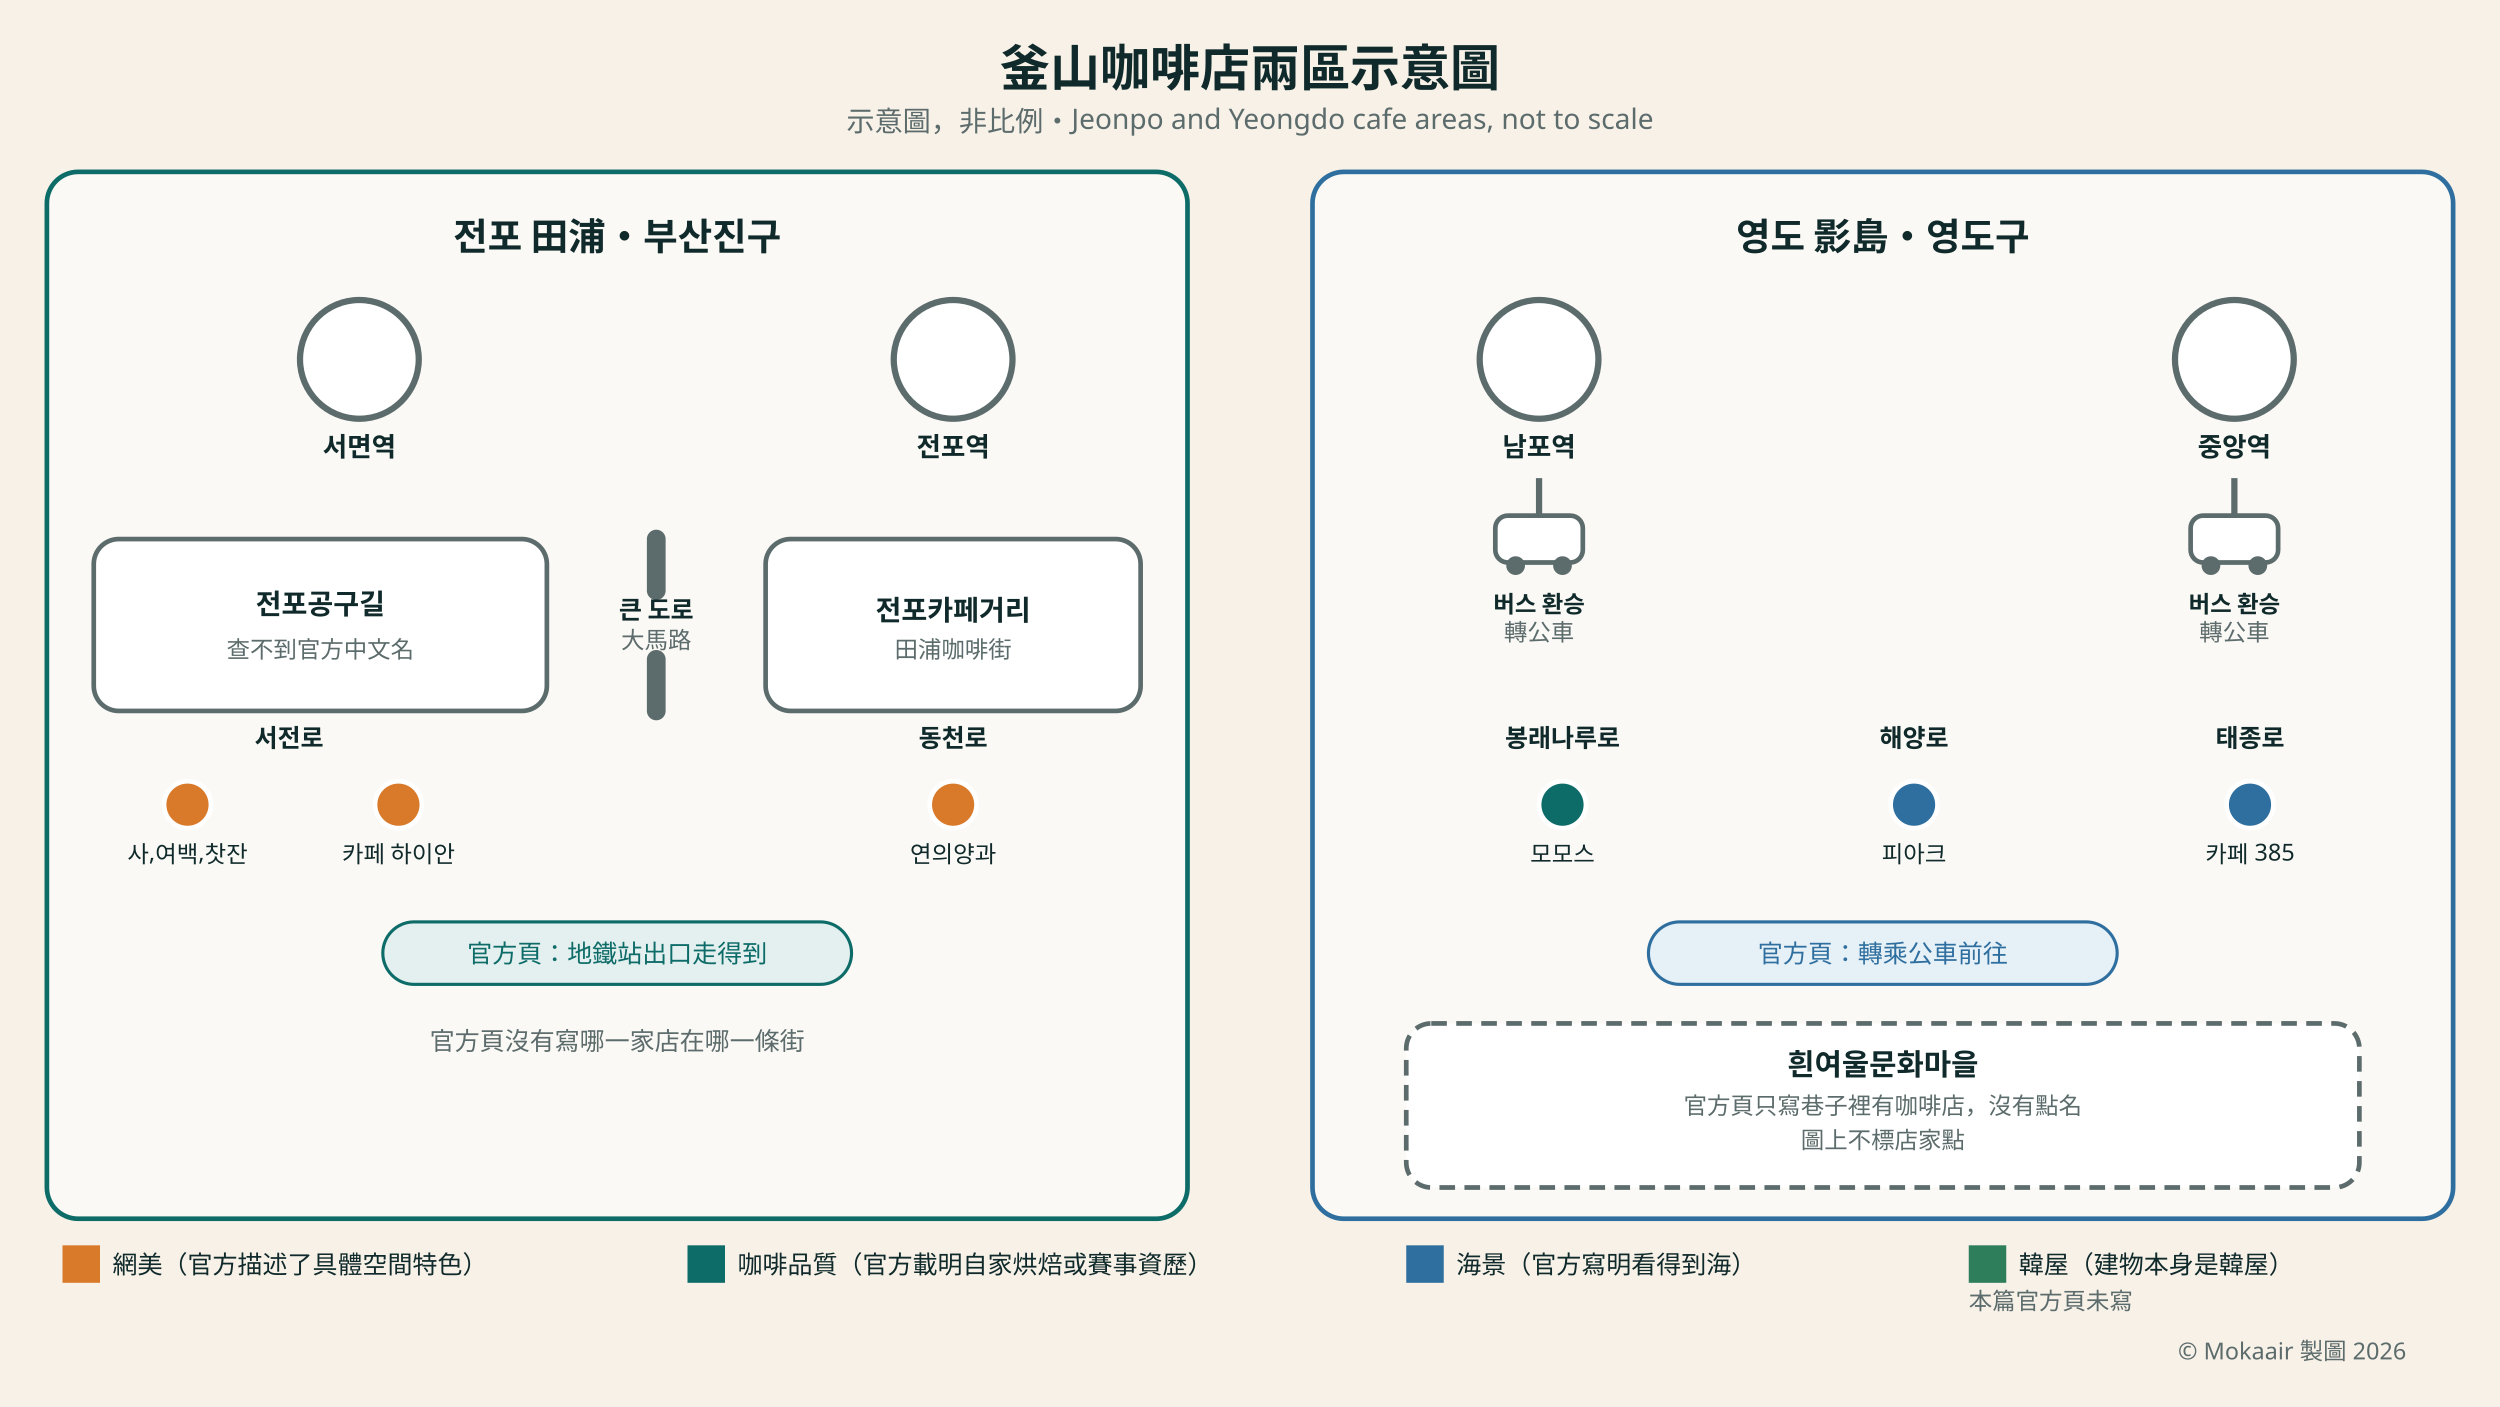
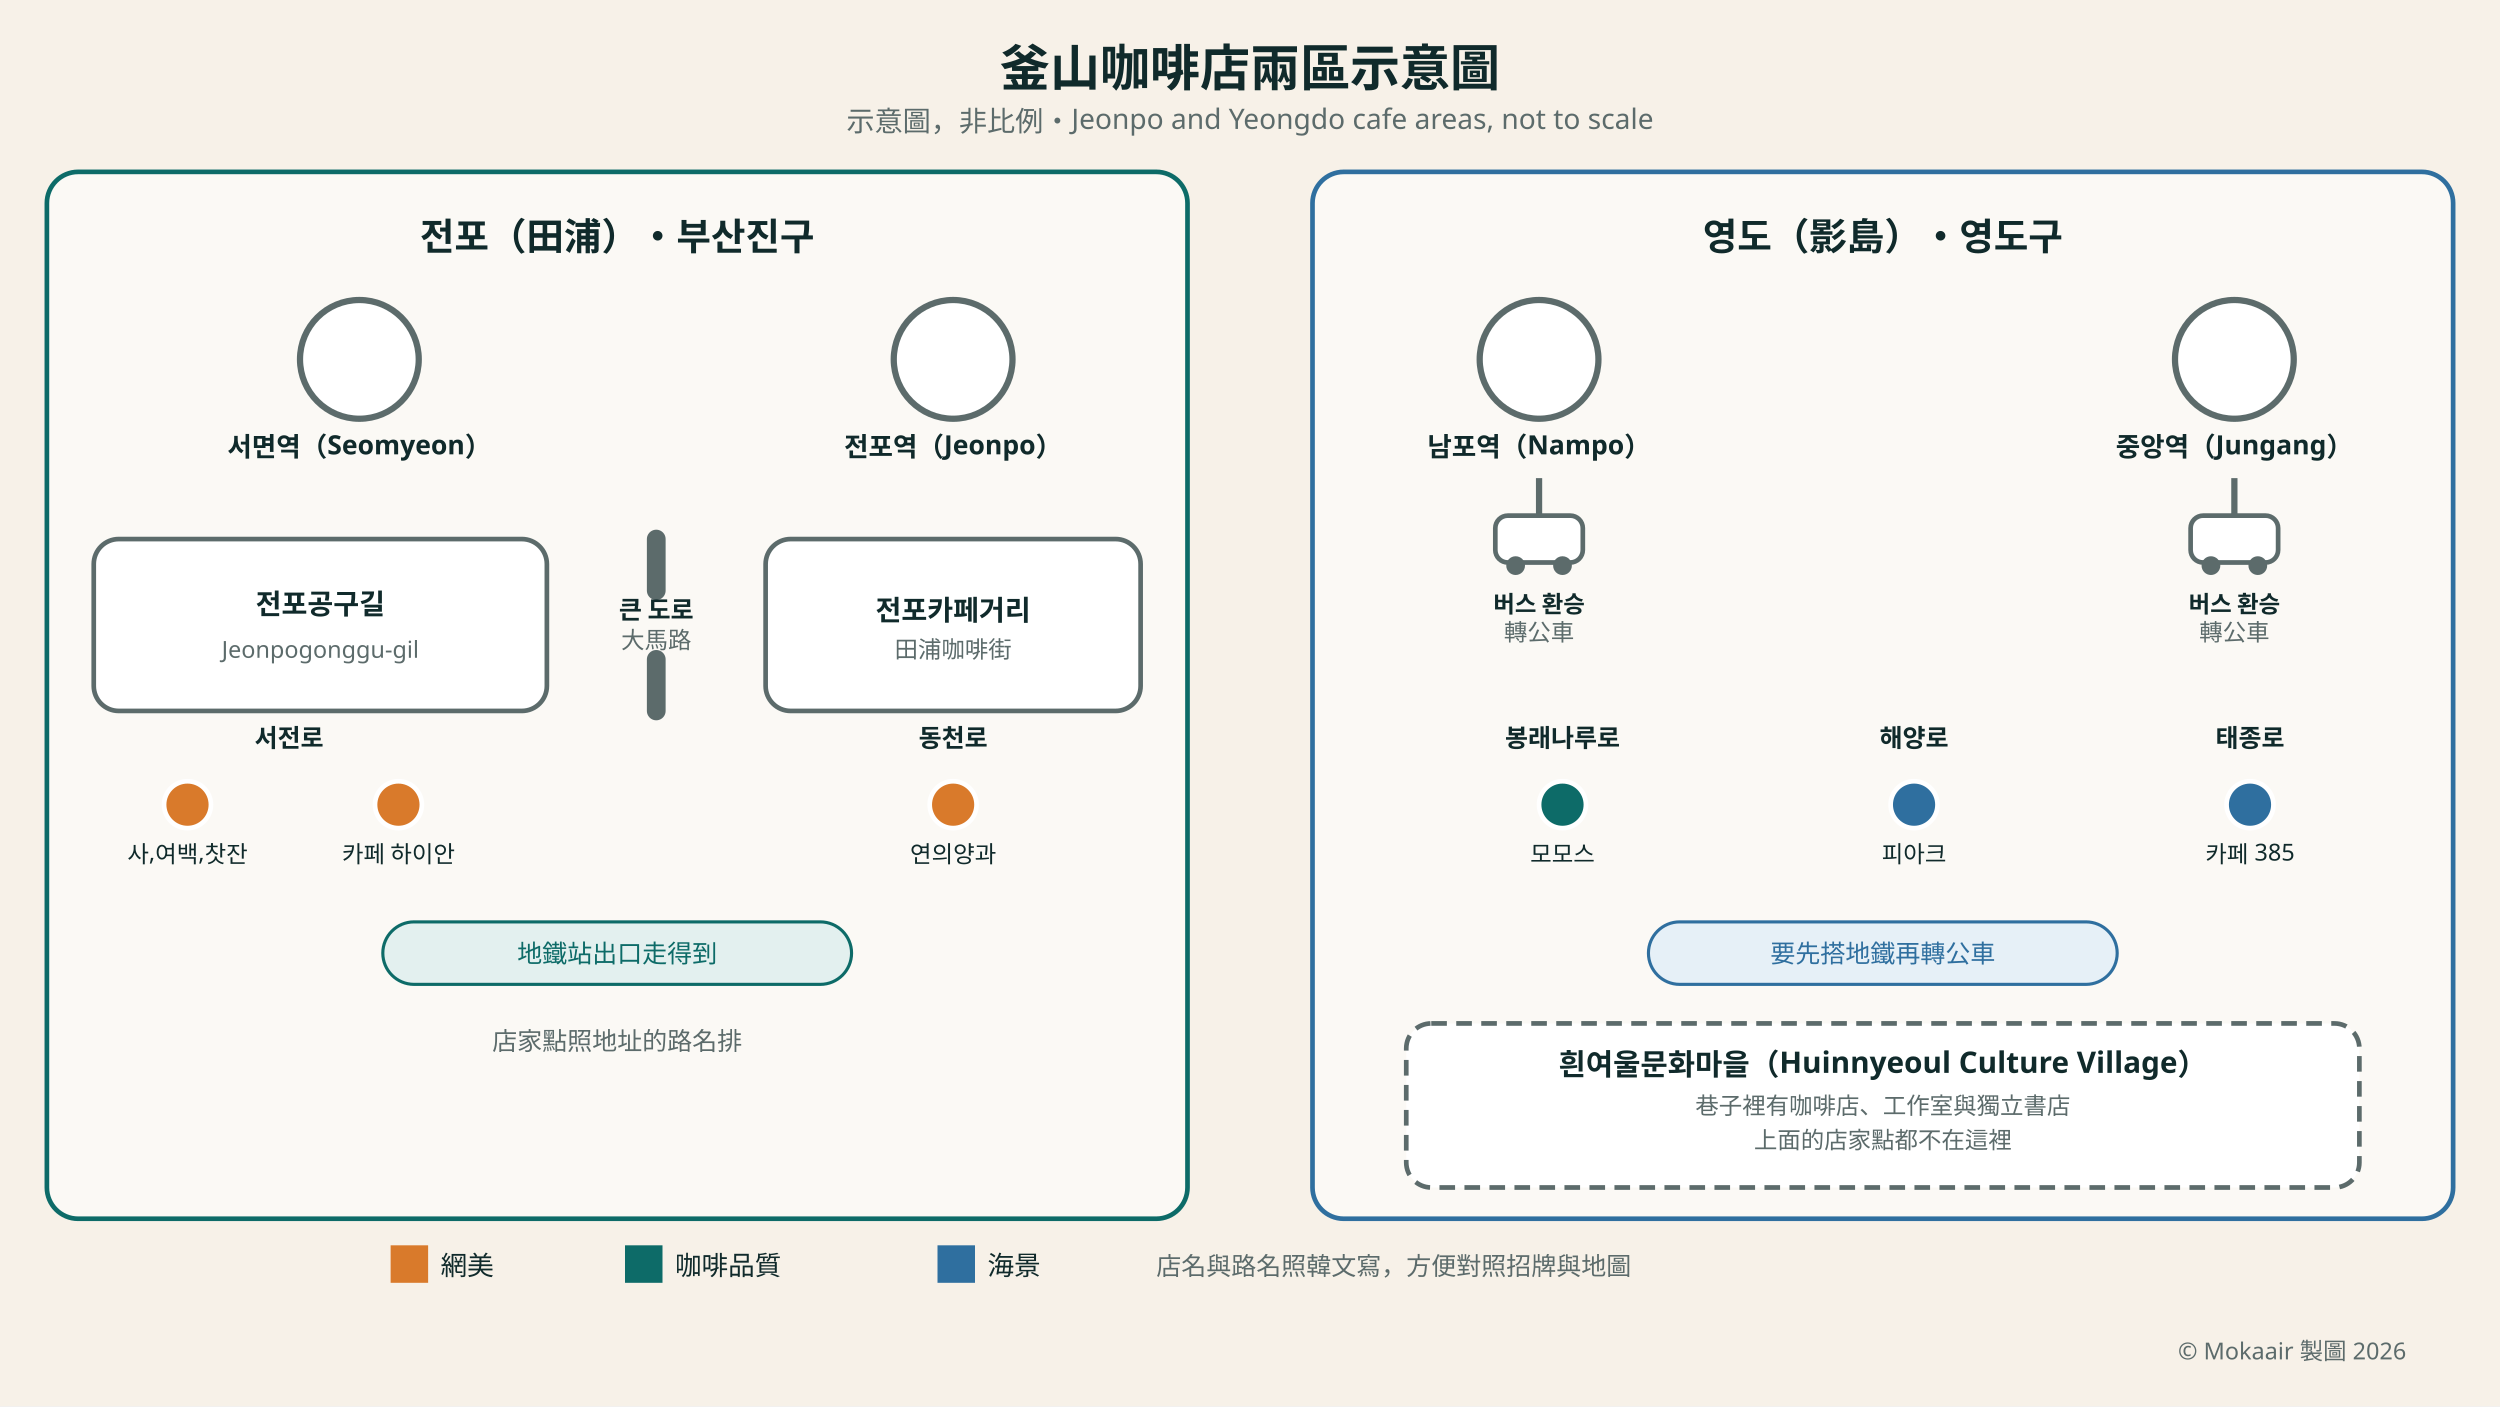
<svg xmlns="http://www.w3.org/2000/svg" viewBox="0 0 1600 900" width="1600" height="900" role="img" aria-labelledby="dtitle ddesc" font-family="'Noto Sans TC','Noto Sans KR',system-ui,sans-serif">
  <rect width="1600" height="900" fill="#F7F1E8" />
  <text x="800" y="55" text-anchor="middle" font-size="32" font-weight="bold" fill="#102A2B">釜山咖啡店兩區示意圖</text>
  <text x="800" y="84" text-anchor="middle" font-size="18" fill="#5C6B6B">示意圖，非比例・Jeonpo and Yeongdo cafe areas, not to scale</text>
  <rect x="30" y="110" width="730" height="670" rx="20" fill="#FFFFFF" fill-opacity="0.55" stroke="#0D6B68" stroke-width="3" />
-   <text x="395" y="160" text-anchor="middle" font-size="24" font-weight="bold" fill="#102A2B">전포 田浦・부산진구</text>
+   <text x="395" y="160" text-anchor="middle" font-size="24" font-weight="bold" fill="#102A2B">전포（田浦）・부산진구</text>
  <circle cx="230" cy="230" r="38" fill="#FFFFFF" stroke="#5C6B6B" stroke-width="4" />
-   <text x="230" y="292" text-anchor="middle" font-size="17" font-weight="bold" fill="#102A2B">서면역</text>
+   <text x="230" y="292" text-anchor="middle" font-size="17" font-weight="bold" fill="#102A2B">서면역（Seomyeon）</text>
  <circle cx="610" cy="230" r="38" fill="#FFFFFF" stroke="#5C6B6B" stroke-width="4" />
-   <text x="610" y="292" text-anchor="middle" font-size="17" font-weight="bold" fill="#102A2B">전포역</text>
+   <text x="610" y="292" text-anchor="middle" font-size="17" font-weight="bold" fill="#102A2B">전포역（Jeonpo）</text>
  <rect x="60" y="345" width="290" height="110" rx="16" fill="#FFFFFF" stroke="#5C6B6B" stroke-width="3" />
  <text x="205" y="393" text-anchor="middle" font-size="18" font-weight="bold" fill="#102A2B">전포공구길</text>
-   <text x="205" y="421" text-anchor="middle" font-size="15" fill="#5C6B6B">查不到官方中文名</text>
+   <text x="205" y="421" text-anchor="middle" font-size="15" fill="#5C6B6B">Jeonpogonggu-gil</text>
  <line x1="420" y1="345" x2="420" y2="378" stroke="#5C6B6B" stroke-width="12" stroke-linecap="round" />
  <line x1="420" y1="422" x2="420" y2="455" stroke="#5C6B6B" stroke-width="12" stroke-linecap="round" />
  <text x="420" y="396" text-anchor="middle" font-size="16" font-weight="bold" fill="#102A2B">큰 도로</text>
  <text x="420" y="415" text-anchor="middle" font-size="15" fill="#5C6B6B">大馬路</text>
  <rect x="490" y="345" width="240" height="110" rx="16" fill="#FFFFFF" stroke="#5C6B6B" stroke-width="3" />
  <text x="610" y="397" text-anchor="middle" font-size="18" font-weight="bold" fill="#102A2B">전포카페거리</text>
  <text x="610" y="421" text-anchor="middle" font-size="15" fill="#5C6B6B">田浦咖啡街</text>
  <text x="185" y="478" text-anchor="middle" font-size="16" font-weight="bold" fill="#102A2B">서전로</text>
  <circle cx="120" cy="515" r="15" fill="#D97A2B" stroke="#FFFFFF" stroke-width="3" />
  <text x="120" y="552" text-anchor="middle" font-size="15" fill="#102A2B">사,여백,찻잔</text>
  <circle cx="255" cy="515" r="15" fill="#D97A2B" stroke="#FFFFFF" stroke-width="3" />
  <text x="255" y="552" text-anchor="middle" font-size="15" fill="#102A2B">카페 하이안</text>
  <text x="610" y="478" text-anchor="middle" font-size="16" font-weight="bold" fill="#102A2B">동천로</text>
  <circle cx="610" cy="515" r="15" fill="#D97A2B" stroke="#FFFFFF" stroke-width="3" />
  <text x="610" y="552" text-anchor="middle" font-size="15" fill="#102A2B">연의양과</text>
  <rect x="245" y="590" width="300" height="40" rx="20" fill="#E3F0EF" stroke="#0D6B68" stroke-width="2" />
-   <text x="395" y="616" text-anchor="middle" font-size="16" fill="#0D6B68">官方頁：地鐵站出口走得到</text>
-   <text x="395" y="672" text-anchor="middle" font-size="16" fill="#5C6B6B">官方頁沒有寫哪一家店在哪一條街</text>
+   <text x="395" y="616" text-anchor="middle" font-size="16" fill="#0D6B68">地鐵站出口走得到</text>
+   <text x="395" y="672" text-anchor="middle" font-size="16" fill="#5C6B6B">店家點照地址的路名排</text>
  <rect x="840" y="110" width="730" height="670" rx="20" fill="#FFFFFF" fill-opacity="0.55" stroke="#2F6F9F" stroke-width="3" />
-   <text x="1205" y="160" text-anchor="middle" font-size="24" font-weight="bold" fill="#102A2B">영도 影島・영도구</text>
+   <text x="1205" y="160" text-anchor="middle" font-size="24" font-weight="bold" fill="#102A2B">영도（影島）・영도구</text>
  <circle cx="985" cy="230" r="38" fill="#FFFFFF" stroke="#5C6B6B" stroke-width="4" />
-   <text x="985" y="292" text-anchor="middle" font-size="17" font-weight="bold" fill="#102A2B">남포역</text>
+   <text x="985" y="292" text-anchor="middle" font-size="17" font-weight="bold" fill="#102A2B">남포역（Nampo）</text>
  <circle cx="1430" cy="230" r="38" fill="#FFFFFF" stroke="#5C6B6B" stroke-width="4" />
-   <text x="1430" y="292" text-anchor="middle" font-size="17" font-weight="bold" fill="#102A2B">중앙역</text>
+   <text x="1430" y="292" text-anchor="middle" font-size="17" font-weight="bold" fill="#102A2B">중앙역（Jungang）</text>
  <line x1="985" y1="306" x2="985" y2="330" stroke="#5C6B6B" stroke-width="4" />
  <rect x="957" y="330" width="56" height="30" rx="8" fill="#FFFFFF" stroke="#5C6B6B" stroke-width="3" />
  <circle cx="970" cy="362" r="6" fill="#5C6B6B" />
  <circle cx="1000" cy="362" r="6" fill="#5C6B6B" />
  <text x="985" y="392" text-anchor="middle" font-size="15" font-weight="bold" fill="#102A2B">버스 환승</text>
  <text x="985" y="410" text-anchor="middle" font-size="15" fill="#5C6B6B">轉公車</text>
  <line x1="1430" y1="306" x2="1430" y2="330" stroke="#5C6B6B" stroke-width="4" />
  <rect x="1402" y="330" width="56" height="30" rx="8" fill="#FFFFFF" stroke="#5C6B6B" stroke-width="3" />
  <circle cx="1415" cy="362" r="6" fill="#5C6B6B" />
  <circle cx="1445" cy="362" r="6" fill="#5C6B6B" />
  <text x="1430" y="392" text-anchor="middle" font-size="15" font-weight="bold" fill="#102A2B">버스 환승</text>
  <text x="1430" y="410" text-anchor="middle" font-size="15" fill="#5C6B6B">轉公車</text>
  <text x="1000" y="478" text-anchor="middle" font-size="16" font-weight="bold" fill="#102A2B">봉래나루로</text>
  <circle cx="1000" cy="515" r="15" fill="#0D6B68" stroke="#FFFFFF" stroke-width="3" />
  <text x="1000" y="552" text-anchor="middle" font-size="15" fill="#102A2B">모모스</text>
  <text x="1225" y="478" text-anchor="middle" font-size="16" font-weight="bold" fill="#102A2B">해양로</text>
  <circle cx="1225" cy="515" r="15" fill="#2F6F9F" stroke="#FFFFFF" stroke-width="3" />
  <text x="1225" y="552" text-anchor="middle" font-size="15" fill="#102A2B">피아크</text>
  <text x="1440" y="478" text-anchor="middle" font-size="16" font-weight="bold" fill="#102A2B">태종로</text>
  <circle cx="1440" cy="515" r="15" fill="#2F6F9F" stroke="#FFFFFF" stroke-width="3" />
  <text x="1440" y="552" text-anchor="middle" font-size="15" fill="#102A2B">카페 385</text>
  <rect x="1055" y="590" width="300" height="40" rx="20" fill="#E6F0F7" stroke="#2F6F9F" stroke-width="2" />
-   <text x="1205" y="616" text-anchor="middle" font-size="16" fill="#2F6F9F">官方頁：轉乘公車前往</text>
+   <text x="1205" y="616" text-anchor="middle" font-size="16" fill="#2F6F9F">要先搭地鐵再轉公車</text>
  <rect x="900" y="655" width="610" height="105" rx="16" fill="#FFFFFF" stroke="#5C6B6B" stroke-width="3" stroke-dasharray="10 6" />
-   <text x="1205" y="688" text-anchor="middle" font-size="19" font-weight="bold" fill="#102A2B">흰여울문화마을</text>
-   <text x="1205" y="713" text-anchor="middle" font-size="15" fill="#5C6B6B">官方頁只寫巷子裡有咖啡店，沒有點名</text>
-   <text x="1205" y="735" text-anchor="middle" font-size="15" fill="#5C6B6B">圖上不標店家點</text>
-   <rect x="40" y="797" width="24" height="24" fill="#D97A2B" />
-   <text x="72" y="815" font-size="16" fill="#102A2B">網美（官方描述了具體空間特色）</text>
-   <rect x="440" y="797" width="24" height="24" fill="#0D6B68" />
-   <text x="472" y="815" font-size="16" fill="#102A2B">咖啡品質（官方載明自家烘焙或賽事資歷）</text>
-   <rect x="900" y="797" width="24" height="24" fill="#2F6F9F" />
-   <text x="932" y="815" font-size="16" fill="#102A2B">海景（官方寫明看得到海）</text>
-   <rect x="1260" y="797" width="24" height="24" fill="#2E7D5B" />
-   <text x="1292" y="815" font-size="16" fill="#102A2B">韓屋（建物本身是韓屋）</text>
-   <text x="1260" y="838" font-size="15" fill="#5C6B6B">本篇官方頁未寫</text>
+   <text x="1205" y="688" text-anchor="middle" font-size="19" font-weight="bold" fill="#102A2B">흰여울문화마을（Huinnyeoul Culture Village）</text>
+   <text x="1205" y="713" text-anchor="middle" font-size="15" fill="#5C6B6B">巷子裡有咖啡店、工作室與獨立書店</text>
+   <text x="1205" y="735" text-anchor="middle" font-size="15" fill="#5C6B6B">上面的店家點都不在這裡</text>
+   <rect x="250" y="797" width="24" height="24" fill="#D97A2B" />
+   <text x="282" y="816" font-size="17" fill="#102A2B">網美</text>
+   <rect x="400" y="797" width="24" height="24" fill="#0D6B68" />
+   <text x="432" y="816" font-size="17" fill="#102A2B">咖啡品質</text>
+   <rect x="600" y="797" width="24" height="24" fill="#2F6F9F" />
+   <text x="632" y="816" font-size="17" fill="#102A2B">海景</text>
+   <text x="740" y="816" font-size="16" fill="#5C6B6B">店名與路名照韓文寫，方便對照招牌與地圖</text>
  <text x="1540" y="870" text-anchor="end" font-size="15" fill="#5C6B6B">© Mokaair 製圖 2026</text>
</svg>
